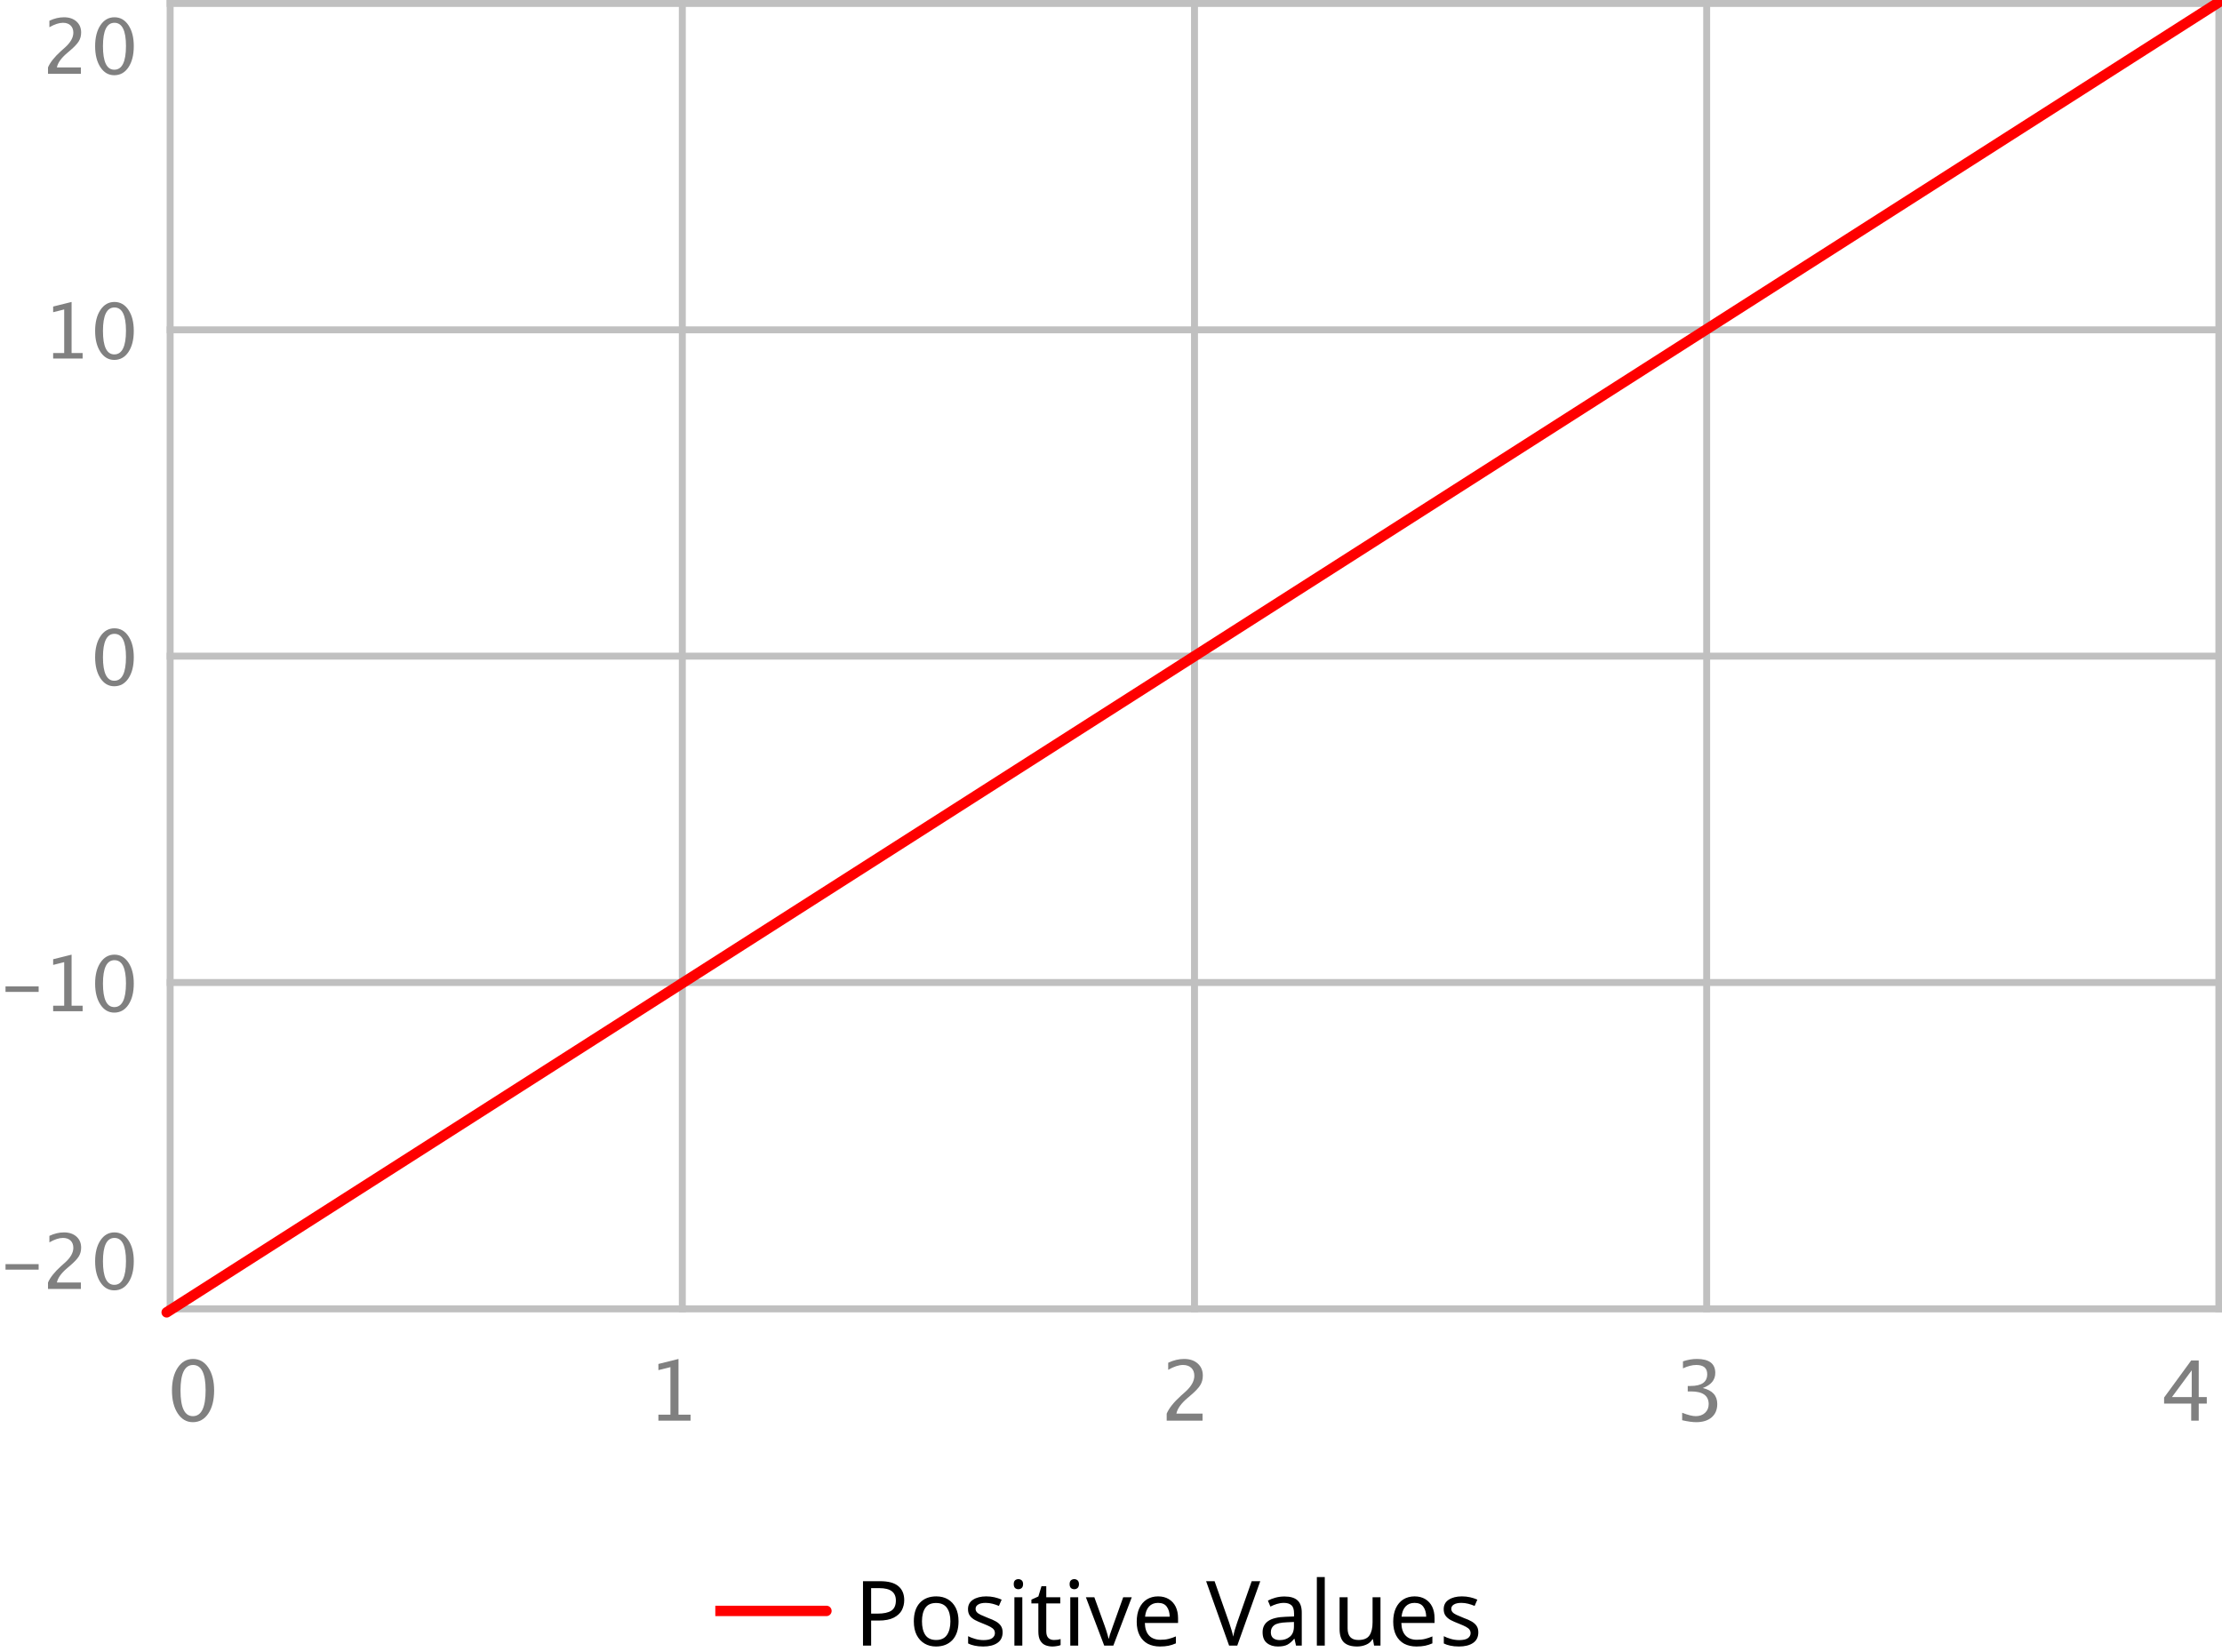
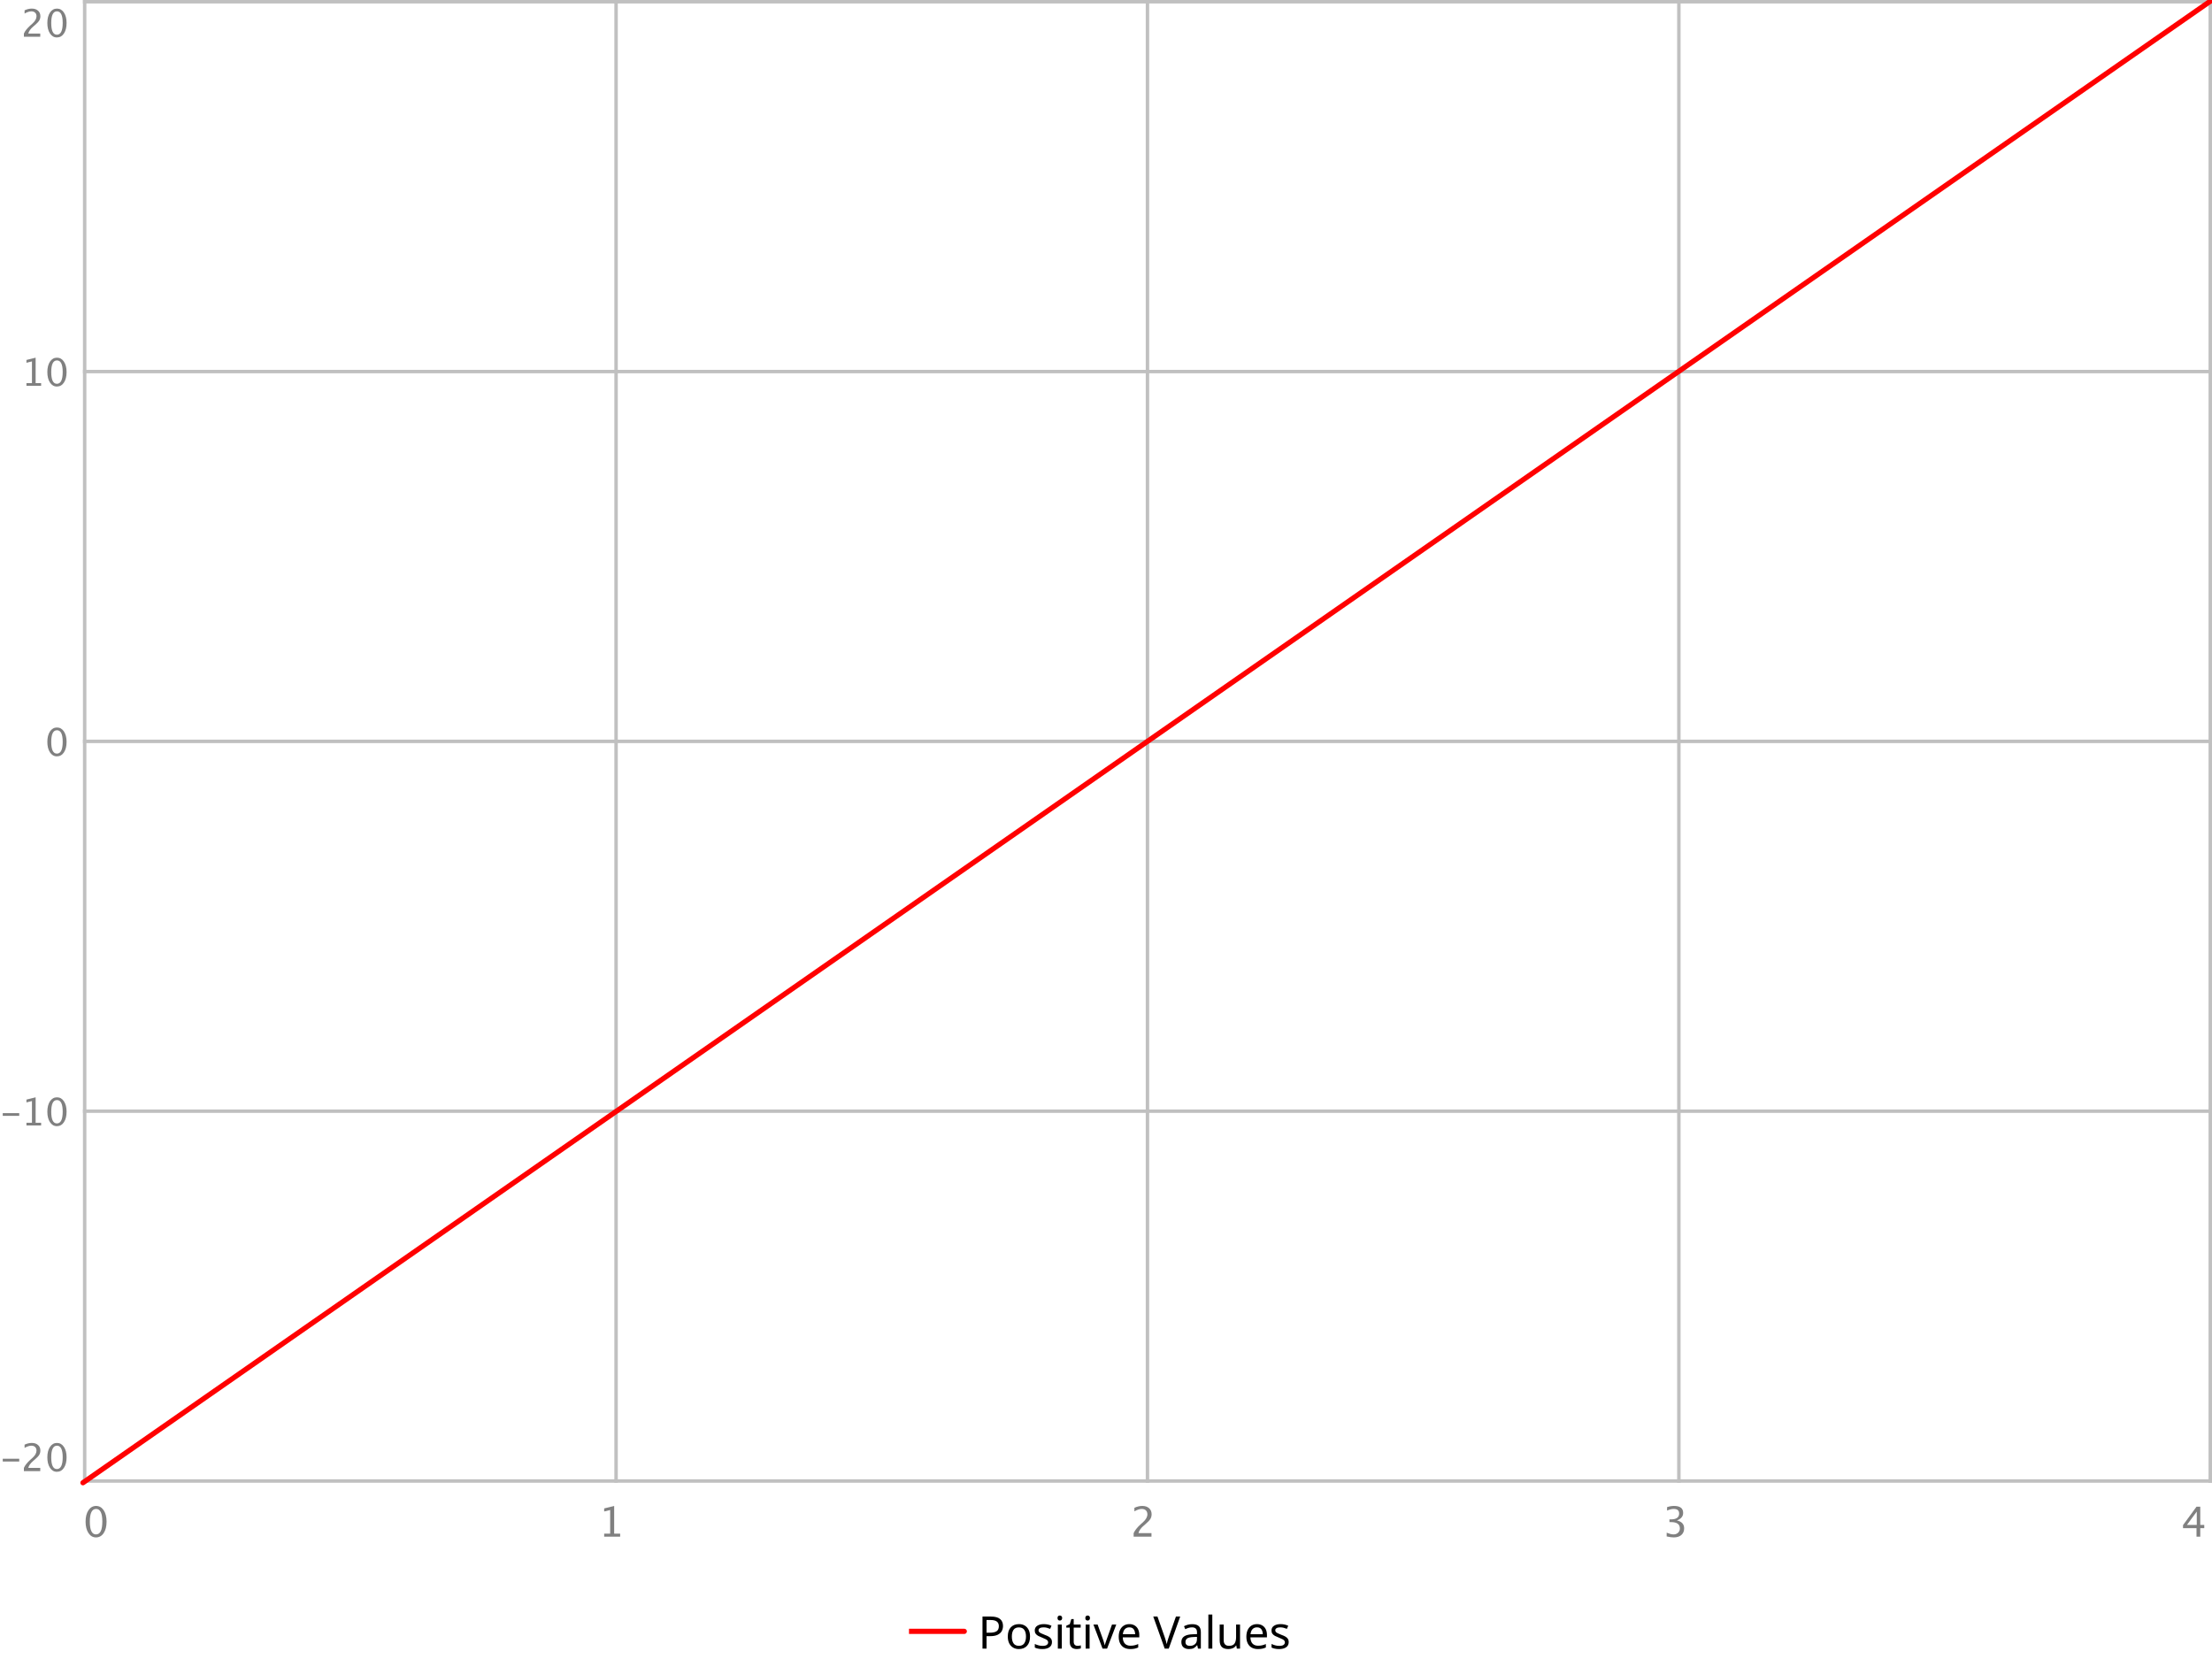
- <svg xmlns="http://www.w3.org/2000/svg" color-interpolation="auto" color-rendering="auto" contentScriptType="text/ecmascript" contentStyleType="text/css" fill="black" fill-opacity="1" font-family="'Dialog'" font-size="12px" font-style="normal" font-weight="normal" image-rendering="auto" preserveAspectRatio="xMidYMid meet" shape-rendering="auto" stroke="black" stroke-dasharray="none" stroke-dashoffset="0" stroke-linecap="square" stroke-linejoin="miter" stroke-miterlimit="10" stroke-opacity="1" stroke-width="1" text-rendering="auto" version="1.0" zoomAndPan="magnify">
+ <svg xmlns="http://www.w3.org/2000/svg" color-interpolation="auto" color-rendering="auto" contentScriptType="text/ecmascript" contentStyleType="text/css" fill="black" fill-opacity="1" font-family="'Dialog'" font-size="12px" font-style="normal" font-weight="normal" height="480" image-rendering="auto" preserveAspectRatio="xMidYMid meet" shape-rendering="auto" stroke="black" stroke-dasharray="none" stroke-dashoffset="0" stroke-linecap="square" stroke-linejoin="miter" stroke-miterlimit="10" stroke-opacity="1" stroke-width="1" text-rendering="auto" version="1.0" width="640" zoomAndPan="magnify">
  <defs id="genericDefs" />
  <g>
    <defs id="defs1">
      <clipPath clipPathUnits="userSpaceOnUse" id="clipPath1">
-         <path d="M0 0 L73 0 L73 15 L0 15 L0 0 Z" />
+         <path d="M0 0 L153 0 L153 15 L0 15 L0 0 Z" />
      </clipPath>
      <clipPath clipPathUnits="userSpaceOnUse" id="clipPath2">
        <path d="M0 0 L20 0 L20 13 L0 13 L0 0 Z" />
      </clipPath>
      <clipPath clipPathUnits="userSpaceOnUse" id="clipPath3">
        <path d="M0 0 L114 0 L114 16 L0 16 L0 0 Z" />
      </clipPath>
      <clipPath clipPathUnits="userSpaceOnUse" id="clipPath4">
        <path d="M0 0 L0 16 L114 16 L114 0 Z" />
      </clipPath>
    </defs>
    <g fill="silver" stroke="silver" stroke-linecap="butt" stroke-linejoin="bevel">
-       <line fill="none" x1="24" x2="320" y1="0.5" y2="0.5" />
-       <line fill="none" x1="24" x2="320" y1="47.5" y2="47.5" />
-       <line fill="none" x1="24" x2="320" y1="94.5" y2="94.5" />
-       <line fill="none" x1="24" x2="320" y1="141.5" y2="141.5" />
-       <line fill="none" x1="24" x2="320" y1="188.5" y2="188.5" />
-       <line fill="none" x1="24.5" x2="24.5" y1="0" y2="189" />
-       <line fill="none" x1="98.25" x2="98.25" y1="0" y2="189" />
-       <line fill="none" x1="172" x2="172" y1="0" y2="189" />
-       <line fill="none" x1="245.75" x2="245.75" y1="0" y2="189" />
-       <line fill="none" x1="319.5" x2="319.5" y1="0" y2="189" />
+       <line fill="none" x1="24" x2="640" y1="0.5" y2="0.5" />
+       <line fill="none" x1="24" x2="640" y1="107.5" y2="107.5" />
+       <line fill="none" x1="24" x2="640" y1="214.5" y2="214.5" />
+       <line fill="none" x1="24" x2="640" y1="321.5" y2="321.5" />
+       <line fill="none" x1="24" x2="640" y1="428.5" y2="428.5" />
+       <line fill="none" x1="24.5" x2="24.5" y1="0" y2="429" />
+       <line fill="none" x1="178.25" x2="178.25" y1="0" y2="429" />
+       <line fill="none" x1="332" x2="332" y1="0" y2="429" />
+       <line fill="none" x1="485.75" x2="485.75" y1="0" y2="429" />
+       <line fill="none" x1="639.5" x2="639.5" y1="0" y2="429" />
    </g>
-     <g fill="gray" font-family="'Lucida Grande'" stroke="gray" stroke-linecap="butt" stroke-linejoin="bevel" transform="translate(24,193)">
+     <g fill="gray" font-family="'Lucida Grande'" stroke="gray" stroke-linecap="butt" stroke-linejoin="bevel" transform="translate(24,433)">
      <path clip-path="url(#clipPath1)" d="M3.762 11.818 Q2.42 11.818 1.591 10.556 Q0.762 9.293 0.762 7.26 Q0.762 5.209 1.597 3.961 Q2.432 2.713 3.797 2.713 Q5.162 2.713 5.997 3.961 Q6.832 5.209 6.832 7.242 Q6.832 9.328 5.997 10.573 Q5.162 11.818 3.762 11.818 ZM3.773 10.951 Q5.607 10.951 5.607 7.225 Q5.607 3.58 3.797 3.58 Q1.992 3.58 1.992 7.26 Q1.992 10.951 3.773 10.951 Z" stroke="none" />
    </g>
-     <g fill="gray" font-family="'Lucida Grande'" stroke="gray" stroke-linecap="butt" stroke-linejoin="bevel" transform="translate(93,193)">
+     <g fill="gray" font-family="'Lucida Grande'" stroke="gray" stroke-linecap="butt" stroke-linejoin="bevel" transform="translate(173,433)">
      <path clip-path="url(#clipPath1)" d="M1.805 11.602 L1.805 10.734 L3.539 10.734 L3.539 3.891 L1.805 4.324 L1.805 3.434 L4.699 2.713 L4.699 10.734 L6.434 10.734 L6.434 11.602 Z" stroke="none" />
    </g>
-     <g fill="gray" font-family="'Lucida Grande'" stroke="gray" stroke-linecap="butt" stroke-linejoin="bevel" transform="translate(167,193)">
+     <g fill="gray" font-family="'Lucida Grande'" stroke="gray" stroke-linecap="butt" stroke-linejoin="bevel" transform="translate(327,433)">
      <path clip-path="url(#clipPath1)" d="M0.996 11.602 L0.996 10.588 Q1.5 9.41 3.035 8.021 L3.697 7.43 Q4.975 6.275 4.975 5.139 Q4.975 4.412 4.538 3.996 Q4.102 3.58 3.34 3.58 Q2.438 3.58 1.213 4.277 L1.213 3.258 Q2.367 2.713 3.504 2.713 Q4.723 2.713 5.461 3.369 Q6.199 4.025 6.199 5.109 Q6.199 5.889 5.827 6.492 Q5.455 7.096 4.441 7.957 L3.996 8.338 Q2.607 9.516 2.391 10.588 L6.158 10.588 L6.158 11.602 Z" stroke="none" />
    </g>
-     <g fill="gray" font-family="'Lucida Grande'" stroke="gray" stroke-linecap="butt" stroke-linejoin="bevel" transform="translate(241,193)">
+     <g fill="gray" font-family="'Lucida Grande'" stroke="gray" stroke-linecap="butt" stroke-linejoin="bevel" transform="translate(481,433)">
      <path clip-path="url(#clipPath1)" d="M1.219 11.537 L1.219 10.459 Q2.461 10.951 3.176 10.951 Q4.002 10.951 4.521 10.468 Q5.039 9.984 5.039 9.217 Q5.039 7.389 2.478 7.389 L2.022 7.389 L2.022 6.609 L2.426 6.604 Q4.828 6.604 4.828 4.91 Q4.828 3.58 3.246 3.58 Q2.379 3.58 1.336 4.066 L1.336 3.059 Q2.361 2.713 3.328 2.713 Q5.988 2.713 5.988 4.723 Q5.988 6.252 4.178 6.902 Q6.275 7.389 6.275 9.199 Q6.275 10.424 5.467 11.121 Q4.658 11.818 3.246 11.818 Q2.443 11.818 1.219 11.537 Z" stroke="none" />
    </g>
-     <g fill="gray" font-family="'Lucida Grande'" stroke="gray" stroke-linecap="butt" stroke-linejoin="bevel" transform="translate(311,193)">
+     <g fill="gray" font-family="'Lucida Grande'" stroke="gray" stroke-linecap="butt" stroke-linejoin="bevel" transform="translate(631,433)">
      <path clip-path="url(#clipPath1)" d="M4.518 11.602 L4.518 9.146 L0.615 9.146 L0.615 8.273 L4.518 2.93 L5.602 2.93 L5.602 8.203 L6.762 8.203 L6.762 9.146 L5.602 9.146 L5.602 11.602 ZM1.746 8.203 L4.594 8.203 L4.594 4.348 Z" stroke="none" />
    </g>
-     <g fill="gray" font-family="'Lucida Grande'" font-size="11px" stroke="gray" stroke-linecap="butt" stroke-linejoin="bevel" transform="translate(0,175)">
+     <g fill="gray" font-family="'Lucida Grande'" font-size="11px" stroke="gray" stroke-linecap="butt" stroke-linejoin="bevel" transform="translate(0,415)">
      <path clip-path="url(#clipPath2)" d="M0.795 7.853 L0.795 7.058 L5.564 7.058 L5.564 7.853 ZM6.913 10.635 L6.913 9.706 Q7.375 8.626 8.782 7.353 L9.389 6.811 Q10.56 5.752 10.56 4.71 Q10.56 4.044 10.16 3.663 Q9.76 3.282 9.062 3.282 Q8.234 3.282 7.112 3.921 L7.112 2.986 Q8.17 2.487 9.212 2.487 Q10.329 2.487 11.006 3.088 Q11.683 3.69 11.683 4.684 Q11.683 5.398 11.342 5.951 Q11.001 6.504 10.071 7.294 L9.663 7.643 Q8.39 8.723 8.191 9.706 L11.645 9.706 L11.645 10.635 ZM16.448 10.834 Q15.218 10.834 14.458 9.676 Q13.698 8.519 13.698 6.655 Q13.698 4.775 14.464 3.631 Q15.229 2.487 16.48 2.487 Q17.732 2.487 18.497 3.631 Q19.263 4.775 19.263 6.639 Q19.263 8.551 18.497 9.692 Q17.732 10.834 16.448 10.834 ZM16.459 10.039 Q18.14 10.039 18.14 6.623 Q18.14 3.282 16.48 3.282 Q14.826 3.282 14.826 6.655 Q14.826 10.039 16.459 10.039 Z" stroke="none" />
    </g>
-     <g fill="gray" font-family="'Lucida Grande'" font-size="11px" stroke="gray" stroke-linecap="butt" stroke-linejoin="bevel" transform="translate(0,135)">
+     <g fill="gray" font-family="'Lucida Grande'" font-size="11px" stroke="gray" stroke-linecap="butt" stroke-linejoin="bevel" transform="translate(0,315)">
      <path clip-path="url(#clipPath2)" d="M0.795 7.853 L0.795 7.058 L5.564 7.058 L5.564 7.853 ZM7.654 10.635 L7.654 9.84 L9.244 9.84 L9.244 3.566 L7.654 3.964 L7.654 3.147 L10.308 2.487 L10.308 9.84 L11.898 9.84 L11.898 10.635 ZM16.448 10.834 Q15.218 10.834 14.458 9.676 Q13.698 8.519 13.698 6.655 Q13.698 4.775 14.464 3.631 Q15.229 2.487 16.48 2.487 Q17.732 2.487 18.497 3.631 Q19.263 4.775 19.263 6.639 Q19.263 8.551 18.497 9.692 Q17.732 10.834 16.448 10.834 ZM16.459 10.039 Q18.14 10.039 18.14 6.623 Q18.14 3.282 16.48 3.282 Q14.826 3.282 14.826 6.655 Q14.826 10.039 16.459 10.039 Z" stroke="none" />
    </g>
-     <g fill="gray" font-family="'Lucida Grande'" font-size="11px" stroke="gray" stroke-linecap="butt" stroke-linejoin="bevel" transform="translate(0,88)">
+     <g fill="gray" font-family="'Lucida Grande'" font-size="11px" stroke="gray" stroke-linecap="butt" stroke-linejoin="bevel" transform="translate(0,208)">
      <path clip-path="url(#clipPath2)" d="M16.448 10.834 Q15.218 10.834 14.458 9.676 Q13.698 8.519 13.698 6.655 Q13.698 4.775 14.464 3.631 Q15.229 2.487 16.48 2.487 Q17.732 2.487 18.497 3.631 Q19.263 4.775 19.263 6.639 Q19.263 8.551 18.497 9.692 Q17.732 10.834 16.448 10.834 ZM16.459 10.039 Q18.14 10.039 18.14 6.623 Q18.14 3.282 16.48 3.282 Q14.826 3.282 14.826 6.655 Q14.826 10.039 16.459 10.039 Z" stroke="none" />
    </g>
-     <g fill="gray" font-family="'Lucida Grande'" font-size="11px" stroke="gray" stroke-linecap="butt" stroke-linejoin="bevel" transform="translate(0,41)">
+     <g fill="gray" font-family="'Lucida Grande'" font-size="11px" stroke="gray" stroke-linecap="butt" stroke-linejoin="bevel" transform="translate(0,101)">
      <path clip-path="url(#clipPath2)" d="M7.654 10.635 L7.654 9.84 L9.244 9.84 L9.244 3.566 L7.654 3.964 L7.654 3.147 L10.308 2.487 L10.308 9.84 L11.898 9.84 L11.898 10.635 ZM16.448 10.834 Q15.218 10.834 14.458 9.676 Q13.698 8.519 13.698 6.655 Q13.698 4.775 14.464 3.631 Q15.229 2.487 16.48 2.487 Q17.732 2.487 18.497 3.631 Q19.263 4.775 19.263 6.639 Q19.263 8.551 18.497 9.692 Q17.732 10.834 16.448 10.834 ZM16.459 10.039 Q18.14 10.039 18.14 6.623 Q18.14 3.282 16.48 3.282 Q14.826 3.282 14.826 6.655 Q14.826 10.039 16.459 10.039 Z" stroke="none" />
    </g>
    <g fill="gray" font-family="'Lucida Grande'" font-size="11px" stroke="gray" stroke-linecap="butt" stroke-linejoin="bevel">
      <path clip-path="url(#clipPath2)" d="M6.913 10.635 L6.913 9.706 Q7.375 8.626 8.782 7.353 L9.389 6.811 Q10.56 5.752 10.56 4.71 Q10.56 4.044 10.16 3.663 Q9.76 3.282 9.062 3.282 Q8.234 3.282 7.112 3.921 L7.112 2.986 Q8.17 2.487 9.212 2.487 Q10.329 2.487 11.006 3.088 Q11.683 3.69 11.683 4.684 Q11.683 5.398 11.342 5.951 Q11.001 6.504 10.071 7.294 L9.663 7.643 Q8.39 8.723 8.191 9.706 L11.645 9.706 L11.645 10.635 ZM16.448 10.834 Q15.218 10.834 14.458 9.676 Q13.698 8.519 13.698 6.655 Q13.698 4.775 14.464 3.631 Q15.229 2.487 16.48 2.487 Q17.732 2.487 18.497 3.631 Q19.263 4.775 19.263 6.639 Q19.263 8.551 18.497 9.692 Q17.732 10.834 16.448 10.834 ZM16.459 10.039 Q18.14 10.039 18.14 6.623 Q18.14 3.282 16.48 3.282 Q14.826 3.282 14.826 6.655 Q14.826 10.039 16.459 10.039 Z" stroke="none" />
    </g>
    <g fill="red" stroke="red" stroke-linecap="round" stroke-linejoin="round" stroke-width="1.5">
-       <path d="M24 189 L98 141.75 L172 94.5 L246 47.25 L320 0" fill="none" />
+       <path d="M24 429 L178 321.75 L332 214.5 L486 107.25 L640 0" fill="none" />
    </g>
-     <g fill="red" font-family="'Lucida Grande'" font-size="13px" stroke="red" stroke-linecap="round" stroke-linejoin="round" stroke-width="1.5" transform="translate(103,224)">
+     <g fill="red" font-family="'Lucida Grande'" font-size="13px" stroke="red" stroke-linecap="round" stroke-linejoin="round" stroke-width="1.5" transform="translate(263,464)">
      <line clip-path="url(#clipPath4)" fill="none" x1="0" x2="16" y1="8" y2="8" />
      <text clip-path="url(#clipPath4)" fill="black" stroke="none" text-rendering="optimizeLegibility" x="20" xml:space="preserve" y="13">Positive Values</text>
    </g>
  </g>
</svg>
